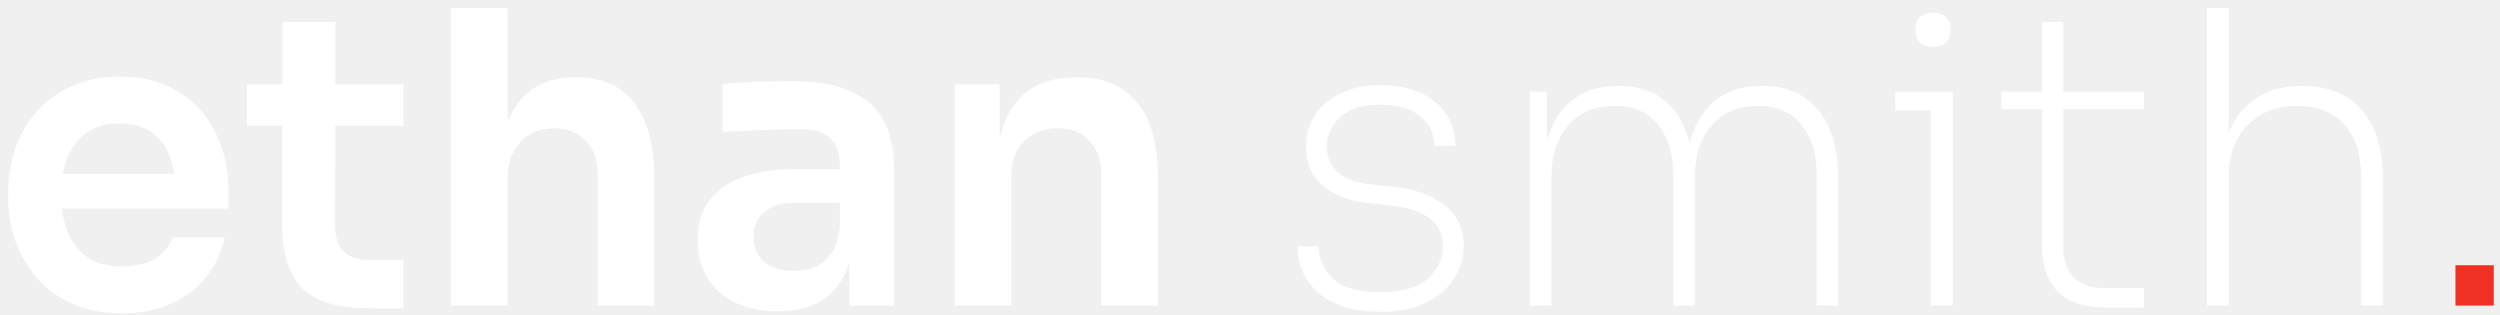
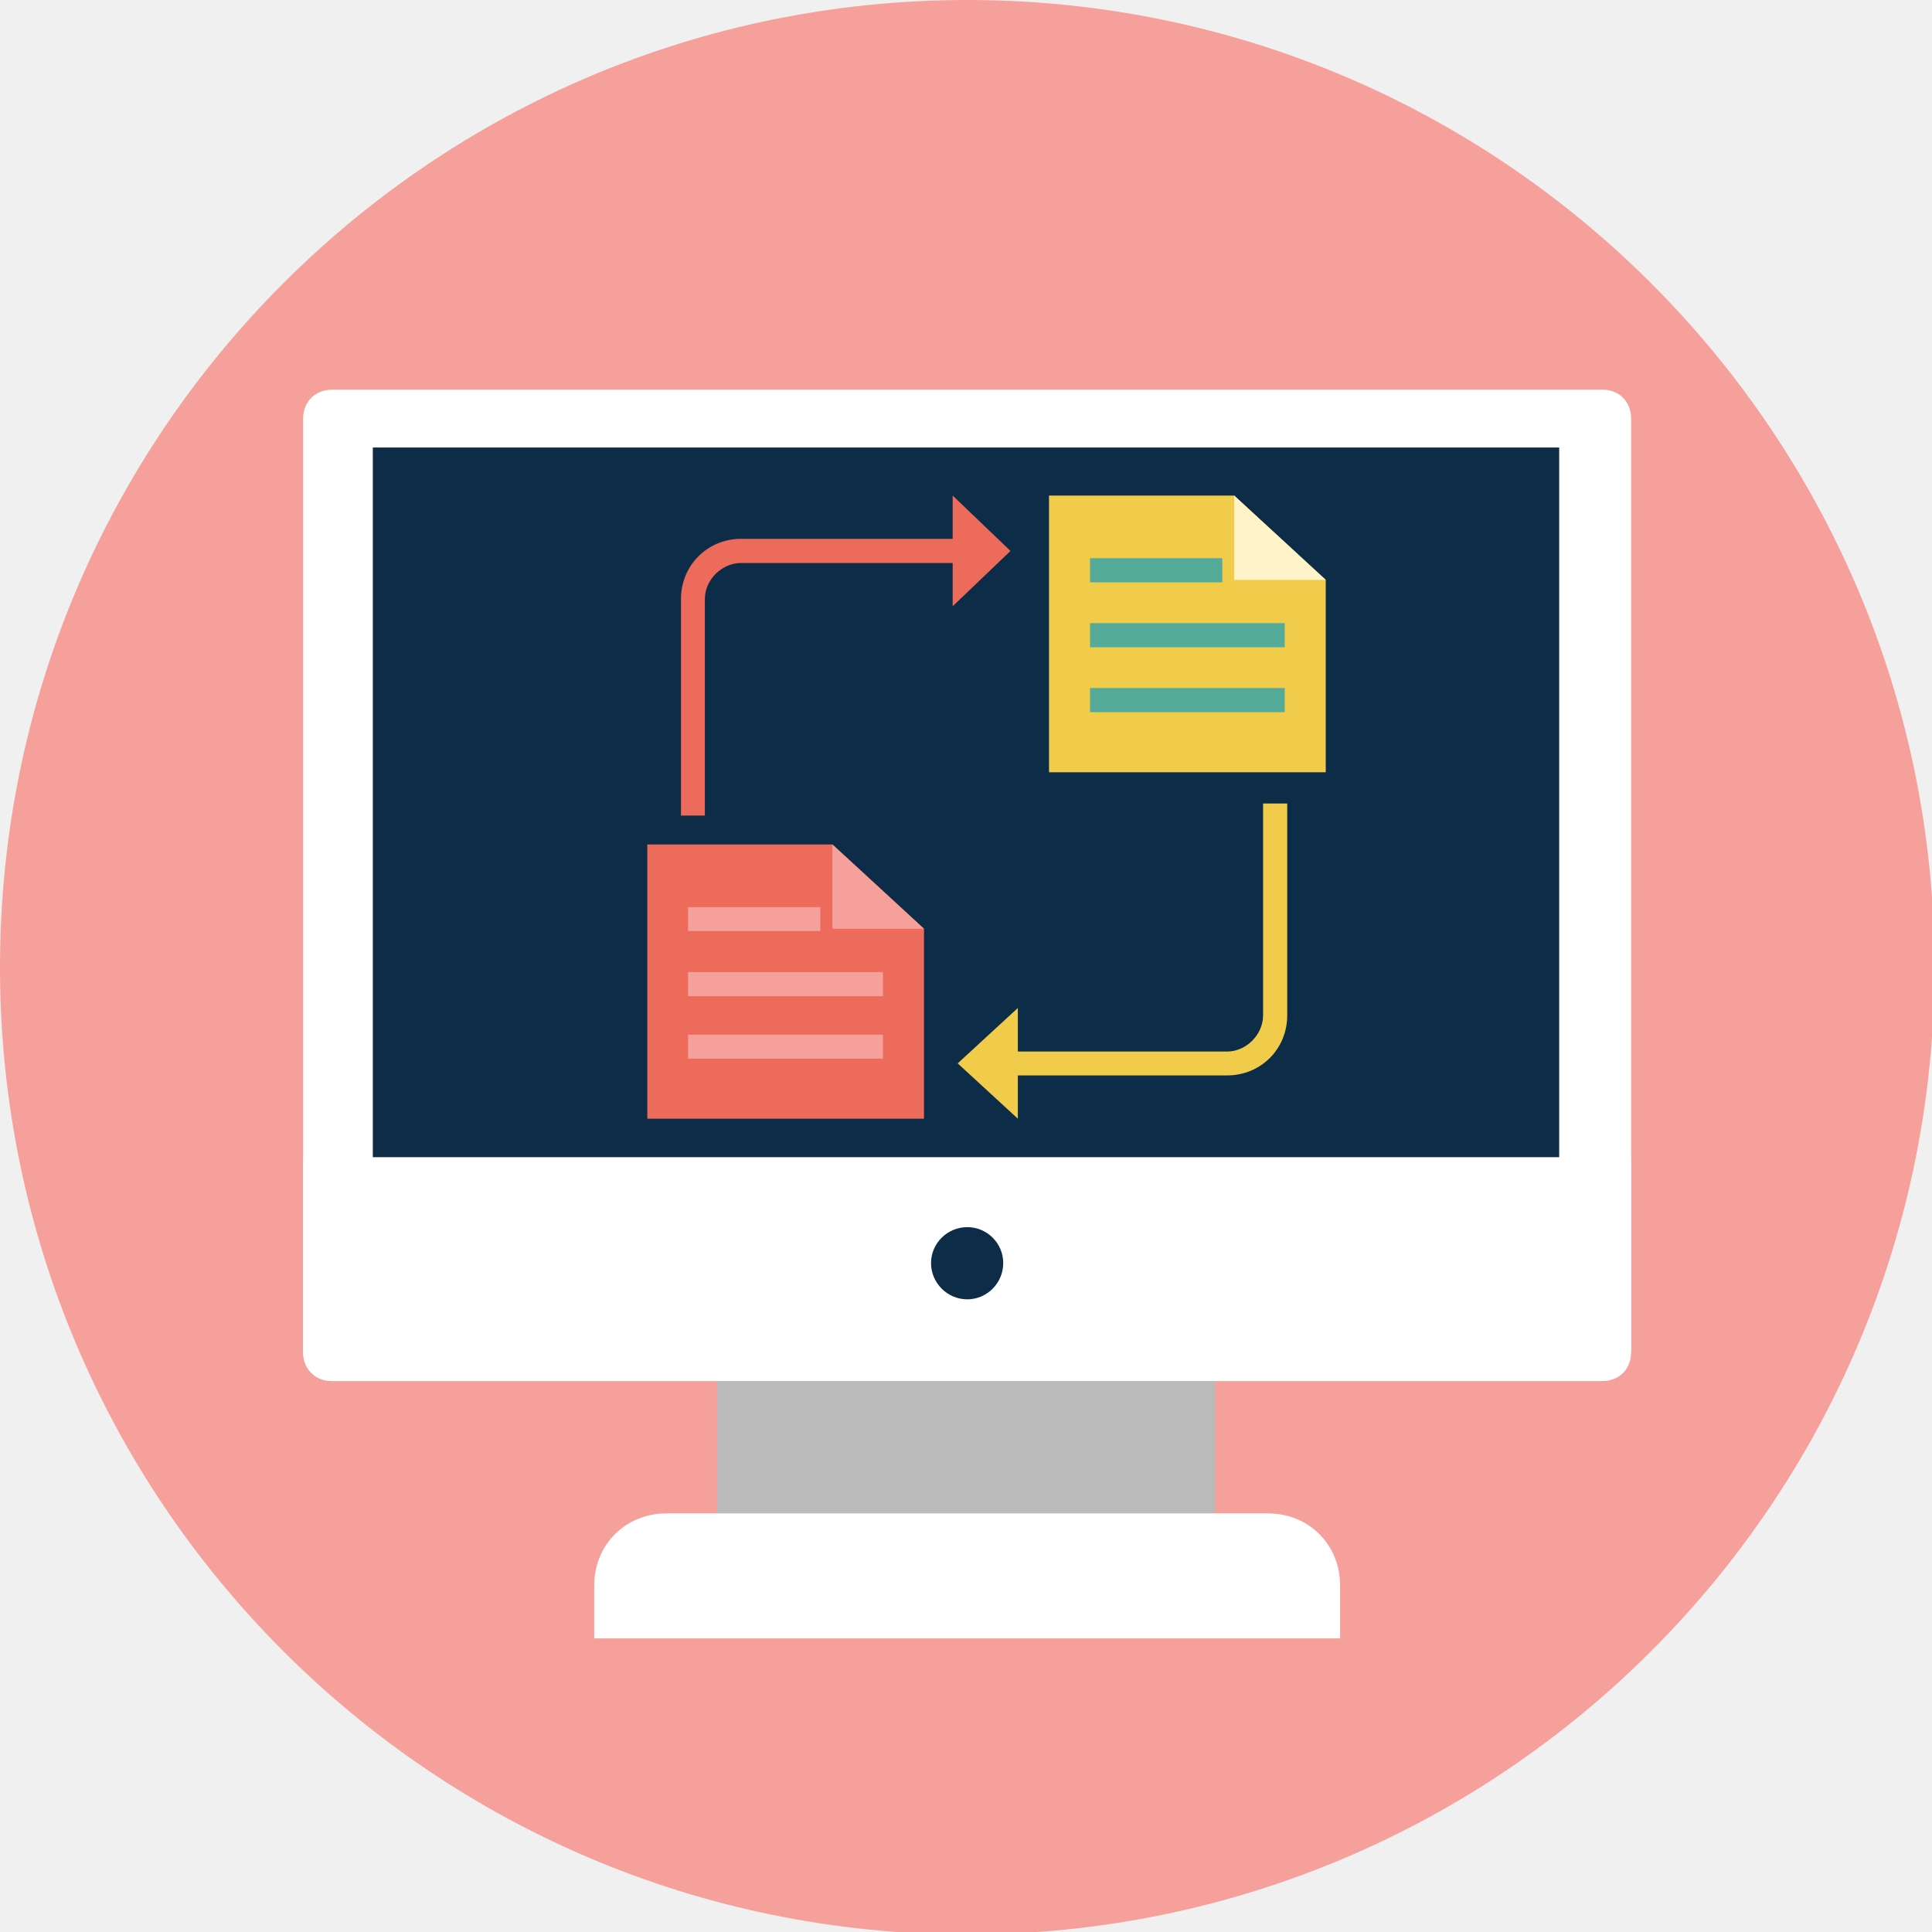
- <svg xmlns="http://www.w3.org/2000/svg" width="270" height="34" viewBox="0 0 270 34" fill="none">
-   <path d="M13.168 33.836C11.115 33.836 9.311 33.484 7.756 32.78C6.231 32.076 4.955 31.137 3.928 29.964C2.931 28.761 2.168 27.427 1.64 25.96C1.141 24.493 0.892 22.997 0.892 21.472V20.636C0.892 19.052 1.141 17.527 1.64 16.06C2.168 14.564 2.931 13.244 3.928 12.1C4.955 10.927 6.216 10.003 7.712 9.328C9.208 8.624 10.939 8.272 12.904 8.272C15.485 8.272 17.641 8.844 19.372 9.988C21.132 11.103 22.452 12.584 23.332 14.432C24.212 16.251 24.652 18.216 24.652 20.328V22.528H3.488V18.788H20.824L18.932 20.636C18.932 19.111 18.712 17.805 18.272 16.72C17.832 15.635 17.157 14.799 16.248 14.212C15.368 13.625 14.253 13.332 12.904 13.332C11.555 13.332 10.411 13.64 9.472 14.256C8.533 14.872 7.815 15.767 7.316 16.94C6.847 18.084 6.612 19.463 6.612 21.076C6.612 22.572 6.847 23.907 7.316 25.08C7.785 26.224 8.504 27.133 9.472 27.808C10.44 28.453 11.672 28.776 13.168 28.776C14.664 28.776 15.881 28.483 16.82 27.896C17.759 27.28 18.36 26.532 18.624 25.652H24.256C23.904 27.295 23.229 28.732 22.232 29.964C21.235 31.196 19.959 32.149 18.404 32.824C16.879 33.499 15.133 33.836 13.168 33.836ZM40.145 33.308C37.945 33.308 36.127 33.029 34.689 32.472C33.281 31.885 32.225 30.917 31.521 29.568C30.817 28.189 30.465 26.341 30.465 24.024L30.509 2.376H36.229L36.185 24.42C36.185 25.593 36.493 26.503 37.109 27.148C37.755 27.764 38.664 28.072 39.837 28.072H43.577V33.308H40.145ZM26.681 13.596V9.108H43.577V13.596H26.681ZM48.71 33V0.88H54.826V19.624H53.77C53.77 17.219 54.078 15.18 54.694 13.508C55.31 11.836 56.22 10.56 57.422 9.68C58.654 8.8 60.209 8.36 62.086 8.36H62.35C65.078 8.36 67.146 9.299 68.554 11.176C69.962 13.053 70.666 15.781 70.666 19.36V33H64.55V18.788C64.55 17.263 64.11 16.06 63.23 15.18C62.38 14.3 61.25 13.86 59.842 13.86C58.346 13.86 57.129 14.359 56.19 15.356C55.281 16.324 54.826 17.6 54.826 19.184V33H48.71ZM91.718 33V25.916H90.706V18.04C90.706 16.661 90.368 15.635 89.694 14.96C89.019 14.285 87.978 13.948 86.57 13.948C85.836 13.948 84.956 13.963 83.93 13.992C82.903 14.021 81.862 14.065 80.806 14.124C79.779 14.153 78.855 14.197 78.034 14.256V9.064C78.708 9.005 79.471 8.947 80.322 8.888C81.172 8.829 82.038 8.8 82.918 8.8C83.827 8.771 84.678 8.756 85.47 8.756C87.934 8.756 89.972 9.079 91.586 9.724C93.228 10.369 94.46 11.381 95.282 12.76C96.132 14.139 96.558 15.943 96.558 18.172V33H91.718ZM84.018 33.616C82.287 33.616 80.762 33.308 79.442 32.692C78.151 32.076 77.139 31.196 76.406 30.052C75.702 28.908 75.35 27.529 75.35 25.916C75.35 24.156 75.775 22.719 76.626 21.604C77.506 20.489 78.723 19.653 80.278 19.096C81.862 18.539 83.71 18.26 85.822 18.26H91.366V21.912H85.734C84.326 21.912 83.24 22.264 82.478 22.968C81.744 23.643 81.378 24.523 81.378 25.608C81.378 26.693 81.744 27.573 82.478 28.248C83.24 28.923 84.326 29.26 85.734 29.26C86.584 29.26 87.362 29.113 88.066 28.82C88.799 28.497 89.4 27.969 89.87 27.236C90.368 26.473 90.647 25.447 90.706 24.156L92.202 25.872C92.055 27.544 91.644 28.952 90.97 30.096C90.324 31.24 89.415 32.12 88.242 32.736C87.098 33.323 85.69 33.616 84.018 33.616ZM103.109 33V9.108H107.949V19.36H107.509C107.509 16.925 107.831 14.901 108.477 13.288C109.122 11.645 110.075 10.413 111.337 9.592C112.627 8.771 114.226 8.36 116.133 8.36H116.397C119.242 8.36 121.398 9.284 122.865 11.132C124.331 12.951 125.065 15.679 125.065 19.316V33H118.949V18.788C118.949 17.321 118.523 16.133 117.673 15.224C116.851 14.315 115.707 13.86 114.241 13.86C112.745 13.86 111.527 14.329 110.589 15.268C109.679 16.177 109.225 17.409 109.225 18.964V33H103.109ZM149.1 33.66C146.225 33.66 144.011 33 142.456 31.68C140.931 30.36 140.153 28.673 140.124 26.62H142.412C142.412 27.94 142.925 29.099 143.952 30.096C145.008 31.064 146.724 31.548 149.1 31.548C151.417 31.548 153.119 31.064 154.204 30.096C155.289 29.099 155.832 27.925 155.832 26.576C155.832 25.256 155.333 24.244 154.336 23.54C153.368 22.836 152.048 22.396 150.376 22.22L147.648 21.912C145.624 21.677 144.011 21.047 142.808 20.02C141.635 18.993 141.048 17.6 141.048 15.84C141.048 14.579 141.371 13.449 142.016 12.452C142.661 11.455 143.585 10.663 144.788 10.076C146.02 9.489 147.457 9.196 149.1 9.196C151.505 9.196 153.441 9.783 154.908 10.956C156.404 12.129 157.167 13.728 157.196 15.752H154.908C154.937 14.491 154.439 13.435 153.412 12.584C152.415 11.733 150.977 11.308 149.1 11.308C147.135 11.308 145.668 11.763 144.7 12.672C143.761 13.581 143.292 14.652 143.292 15.884C143.292 16.911 143.659 17.791 144.392 18.524C145.155 19.257 146.299 19.712 147.824 19.888L150.552 20.196C152.723 20.401 154.512 21.032 155.92 22.088C157.357 23.144 158.076 24.655 158.076 26.62C158.076 27.94 157.709 29.128 156.976 30.184C156.272 31.24 155.26 32.091 153.94 32.736C152.62 33.352 151.007 33.66 149.1 33.66ZM165.223 33V9.9H167.071V19.36H166.543C166.543 17.365 166.837 15.62 167.423 14.124C168.039 12.599 168.949 11.411 170.151 10.56C171.354 9.709 172.879 9.284 174.727 9.284H174.859C176.678 9.284 178.189 9.709 179.391 10.56C180.594 11.381 181.474 12.555 182.031 14.08C182.618 15.576 182.911 17.336 182.911 19.36H182.031C182.031 17.365 182.325 15.62 182.911 14.124C183.527 12.599 184.437 11.411 185.639 10.56C186.871 9.709 188.411 9.284 190.259 9.284H190.391C192.21 9.284 193.721 9.709 194.923 10.56C196.155 11.381 197.065 12.555 197.651 14.08C198.238 15.576 198.531 17.336 198.531 19.36V33H196.199V18.832C196.199 16.632 195.657 14.857 194.571 13.508C193.515 12.129 191.946 11.44 189.863 11.44C187.751 11.44 186.079 12.144 184.847 13.552C183.645 14.96 183.043 16.793 183.043 19.052V33H180.711V18.832C180.711 16.632 180.169 14.857 179.083 13.508C178.027 12.129 176.458 11.44 174.375 11.44C172.263 11.44 170.591 12.144 169.359 13.552C168.157 14.96 167.555 16.793 167.555 19.052V33H165.223ZM208.522 33V9.9H210.898V33H208.522ZM204.694 11.924V9.9H210.898V11.924H204.694ZM208.742 5.06C208.126 5.06 207.656 4.899 207.334 4.576C207.011 4.224 206.85 3.784 206.85 3.256C206.85 2.699 207.011 2.244 207.334 1.892C207.656 1.54 208.14 1.364 208.786 1.364C209.402 1.364 209.871 1.54 210.194 1.892C210.516 2.244 210.678 2.699 210.678 3.256C210.678 3.784 210.516 4.224 210.194 4.576C209.9 4.899 209.416 5.06 208.742 5.06ZM227.709 33.22C226.271 33.22 225.01 33.015 223.925 32.604C222.839 32.164 222.003 31.431 221.417 30.404C220.83 29.377 220.537 27.999 220.537 26.268V2.376H222.825V26.664C222.825 28.072 223.206 29.172 223.969 29.964C224.761 30.727 225.846 31.108 227.225 31.108H231.537V33.22H227.709ZM216.137 11.792V9.9H231.537V11.792H216.137ZM238.356 33V0.88H240.688V18.04L239.852 19.536C239.852 17.512 240.16 15.737 240.776 14.212C241.422 12.657 242.39 11.455 243.68 10.604C244.971 9.724 246.599 9.284 248.564 9.284H248.652C251.527 9.284 253.698 10.193 255.164 12.012C256.631 13.801 257.364 16.251 257.364 19.36V33H254.988V18.832C254.988 16.603 254.387 14.813 253.184 13.464C251.982 12.115 250.28 11.44 248.08 11.44C245.822 11.44 244.018 12.159 242.668 13.596C241.348 15.004 240.688 16.852 240.688 19.14V33H238.356Z" fill="white" />
-   <path d="M265.19 33V28.644H269.326V33H265.19Z" fill="#F13024" />
+ <svg xmlns="http://www.w3.org/2000/svg" width="30px" height="30px" viewBox="0 0 30 30" version="1.1">
+   <g id="surface1">
+     <path style=" stroke:none;fill-rule:nonzero;fill:rgb(96.471%,62.745%,61.176%);fill-opacity:1;" d="M 30.039 15.02 C 30.039 6.723 23.312 0 15.02 0 C 6.723 0 0 6.723 0 15.02 C 0 23.312 6.723 30.039 15.02 30.039 C 23.312 30.039 30.039 23.312 30.039 15.02 Z M 30.039 15.02 " />
+     <path style=" stroke:none;fill-rule:nonzero;fill:rgb(100%,100%,100%);fill-opacity:1;" d="M 25.293 20.996 C 25.293 21.258 25.105 21.445 24.844 21.445 L 5.156 21.445 C 4.895 21.445 4.707 21.258 4.707 20.996 L 4.707 6.5 C 4.707 6.238 4.895 6.051 5.156 6.051 L 24.883 6.051 C 25.145 6.051 25.328 6.238 25.328 6.5 L 25.328 20.996 Z M 25.293 20.996 " />
+     <path style=" stroke:none;fill-rule:nonzero;fill:rgb(72.941%,72.941%,72.941%);fill-opacity:1;" d="M 11.133 21.035 L 18.867 21.035 L 18.867 23.648 L 11.133 23.648 Z M 11.133 21.035 " />
+     <path style=" stroke:none;fill-rule:nonzero;fill:rgb(4.706%,17.255%,28.235%);fill-opacity:1;" d="M 5.789 6.949 L 24.211 6.949 L 24.211 18.344 L 5.789 18.344 Z M 5.789 6.949 " />
+     <path style=" stroke:none;fill-rule:nonzero;fill:rgb(100%,100%,100%);fill-opacity:1;" d="M 4.707 17.969 L 4.707 20.996 C 4.707 21.258 4.895 21.445 5.156 21.445 L 24.883 21.445 C 25.145 21.445 25.328 21.258 25.328 20.996 L 25.328 17.969 Z M 4.707 17.969 " />
+     <path style=" stroke:none;fill-rule:nonzero;fill:rgb(100%,100%,100%);fill-opacity:1;" d="M 20.809 25.441 L 20.809 24.621 C 20.809 23.984 20.324 23.5 19.688 23.5 L 10.348 23.5 C 9.715 23.5 9.227 23.984 9.227 24.621 L 9.227 25.441 Z M 20.809 25.441 " />
+     <path style=" stroke:none;fill-rule:nonzero;fill:rgb(4.706%,17.255%,28.235%);fill-opacity:1;" d="M 15.578 19.613 C 15.578 19.305 15.328 19.055 15.02 19.055 C 14.711 19.055 14.457 19.305 14.457 19.613 C 14.457 19.922 14.711 20.176 15.02 20.176 C 15.328 20.176 15.578 19.922 15.578 19.613 Z M 15.578 19.613 " />
+     <path style=" stroke:none;fill-rule:nonzero;fill:rgb(94.51%,80%,29.412%);fill-opacity:1;" d="M 20.586 11.992 L 16.289 11.992 L 16.289 7.695 L 19.164 7.695 L 20.586 9.004 Z M 20.586 11.992 " />
+     <path style=" stroke:none;fill-rule:nonzero;fill:rgb(100%,95.294%,78.824%);fill-opacity:1;" d="M 20.586 9.004 L 19.164 9.004 L 19.164 7.695 Z M 20.586 9.004 " />
+     <path style=" stroke:none;fill-rule:nonzero;fill:rgb(33.333%,67.059%,60%);fill-opacity:1;" d="M 16.926 8.668 L 18.98 8.668 L 18.98 9.043 L 16.926 9.043 Z M 16.926 8.668 " />
+     <path style=" stroke:none;fill-rule:nonzero;fill:rgb(33.333%,67.059%,60%);fill-opacity:1;" d="M 16.926 9.676 L 19.949 9.676 L 19.949 10.051 L 16.926 10.051 Z M 16.926 9.676 " />
+     <path style=" stroke:none;fill-rule:nonzero;fill:rgb(33.333%,67.059%,60%);fill-opacity:1;" d="M 16.926 10.684 L 19.949 10.684 L 19.949 11.059 L 16.926 11.059 Z M 16.926 10.684 " />
+     <path style=" stroke:none;fill-rule:nonzero;fill:rgb(92.941%,41.961%,35.294%);fill-opacity:1;" d="M 14.348 17.371 L 10.051 17.371 L 10.051 13.113 L 12.926 13.113 L 14.348 14.422 Z M 14.348 17.371 " />
+     <path style=" stroke:none;fill-rule:nonzero;fill:rgb(96.471%,62.745%,61.176%);fill-opacity:1;" d="M 14.348 14.422 L 12.926 14.422 L 12.926 13.113 Z M 14.348 14.422 " />
+     <path style=" stroke:none;fill-rule:nonzero;fill:rgb(96.471%,62.745%,61.176%);fill-opacity:1;" d="M 10.684 14.086 L 12.738 14.086 L 12.738 14.457 L 10.684 14.457 Z M 10.684 14.086 " />
+     <path style=" stroke:none;fill-rule:nonzero;fill:rgb(96.471%,62.745%,61.176%);fill-opacity:1;" d="M 10.684 15.094 L 13.711 15.094 L 13.711 15.469 L 10.684 15.469 Z M 10.684 15.094 " />
+     <path style=" stroke:none;fill-rule:nonzero;fill:rgb(96.471%,62.745%,61.176%);fill-opacity:1;" d="M 10.684 16.066 L 13.711 16.066 L 13.711 16.438 L 10.684 16.438 Z M 10.684 16.066 " />
+     <path style=" stroke:none;fill-rule:nonzero;fill:rgb(92.941%,41.961%,35.294%);fill-opacity:1;" d="M 10.945 12.664 L 10.574 12.664 L 10.574 9.301 C 10.574 8.781 10.984 8.367 11.508 8.367 L 14.906 8.367 L 14.906 8.742 L 11.508 8.742 C 11.207 8.742 10.945 9.004 10.945 9.301 Z M 10.945 12.664 " />
+     <path style=" stroke:none;fill-rule:nonzero;fill:rgb(92.941%,41.961%,35.294%);fill-opacity:1;" d="M 14.793 9.414 L 15.691 8.555 L 14.793 7.695 Z M 14.793 9.414 " />
+     <path style=" stroke:none;fill-rule:nonzero;fill:rgb(94.51%,80%,29.412%);fill-opacity:1;" d="M 19.613 12.477 L 19.988 12.477 L 19.988 15.766 C 19.988 16.289 19.578 16.699 19.055 16.699 L 15.652 16.699 L 15.652 16.328 L 19.055 16.328 C 19.352 16.328 19.613 16.066 19.613 15.766 Z M 19.613 12.477 " />
+     <path style=" stroke:none;fill-rule:nonzero;fill:rgb(94.51%,80%,29.412%);fill-opacity:1;" d="M 15.805 15.652 L 14.871 16.512 L 15.805 17.371 Z M 15.805 15.652 " />
+   </g>
</svg>
